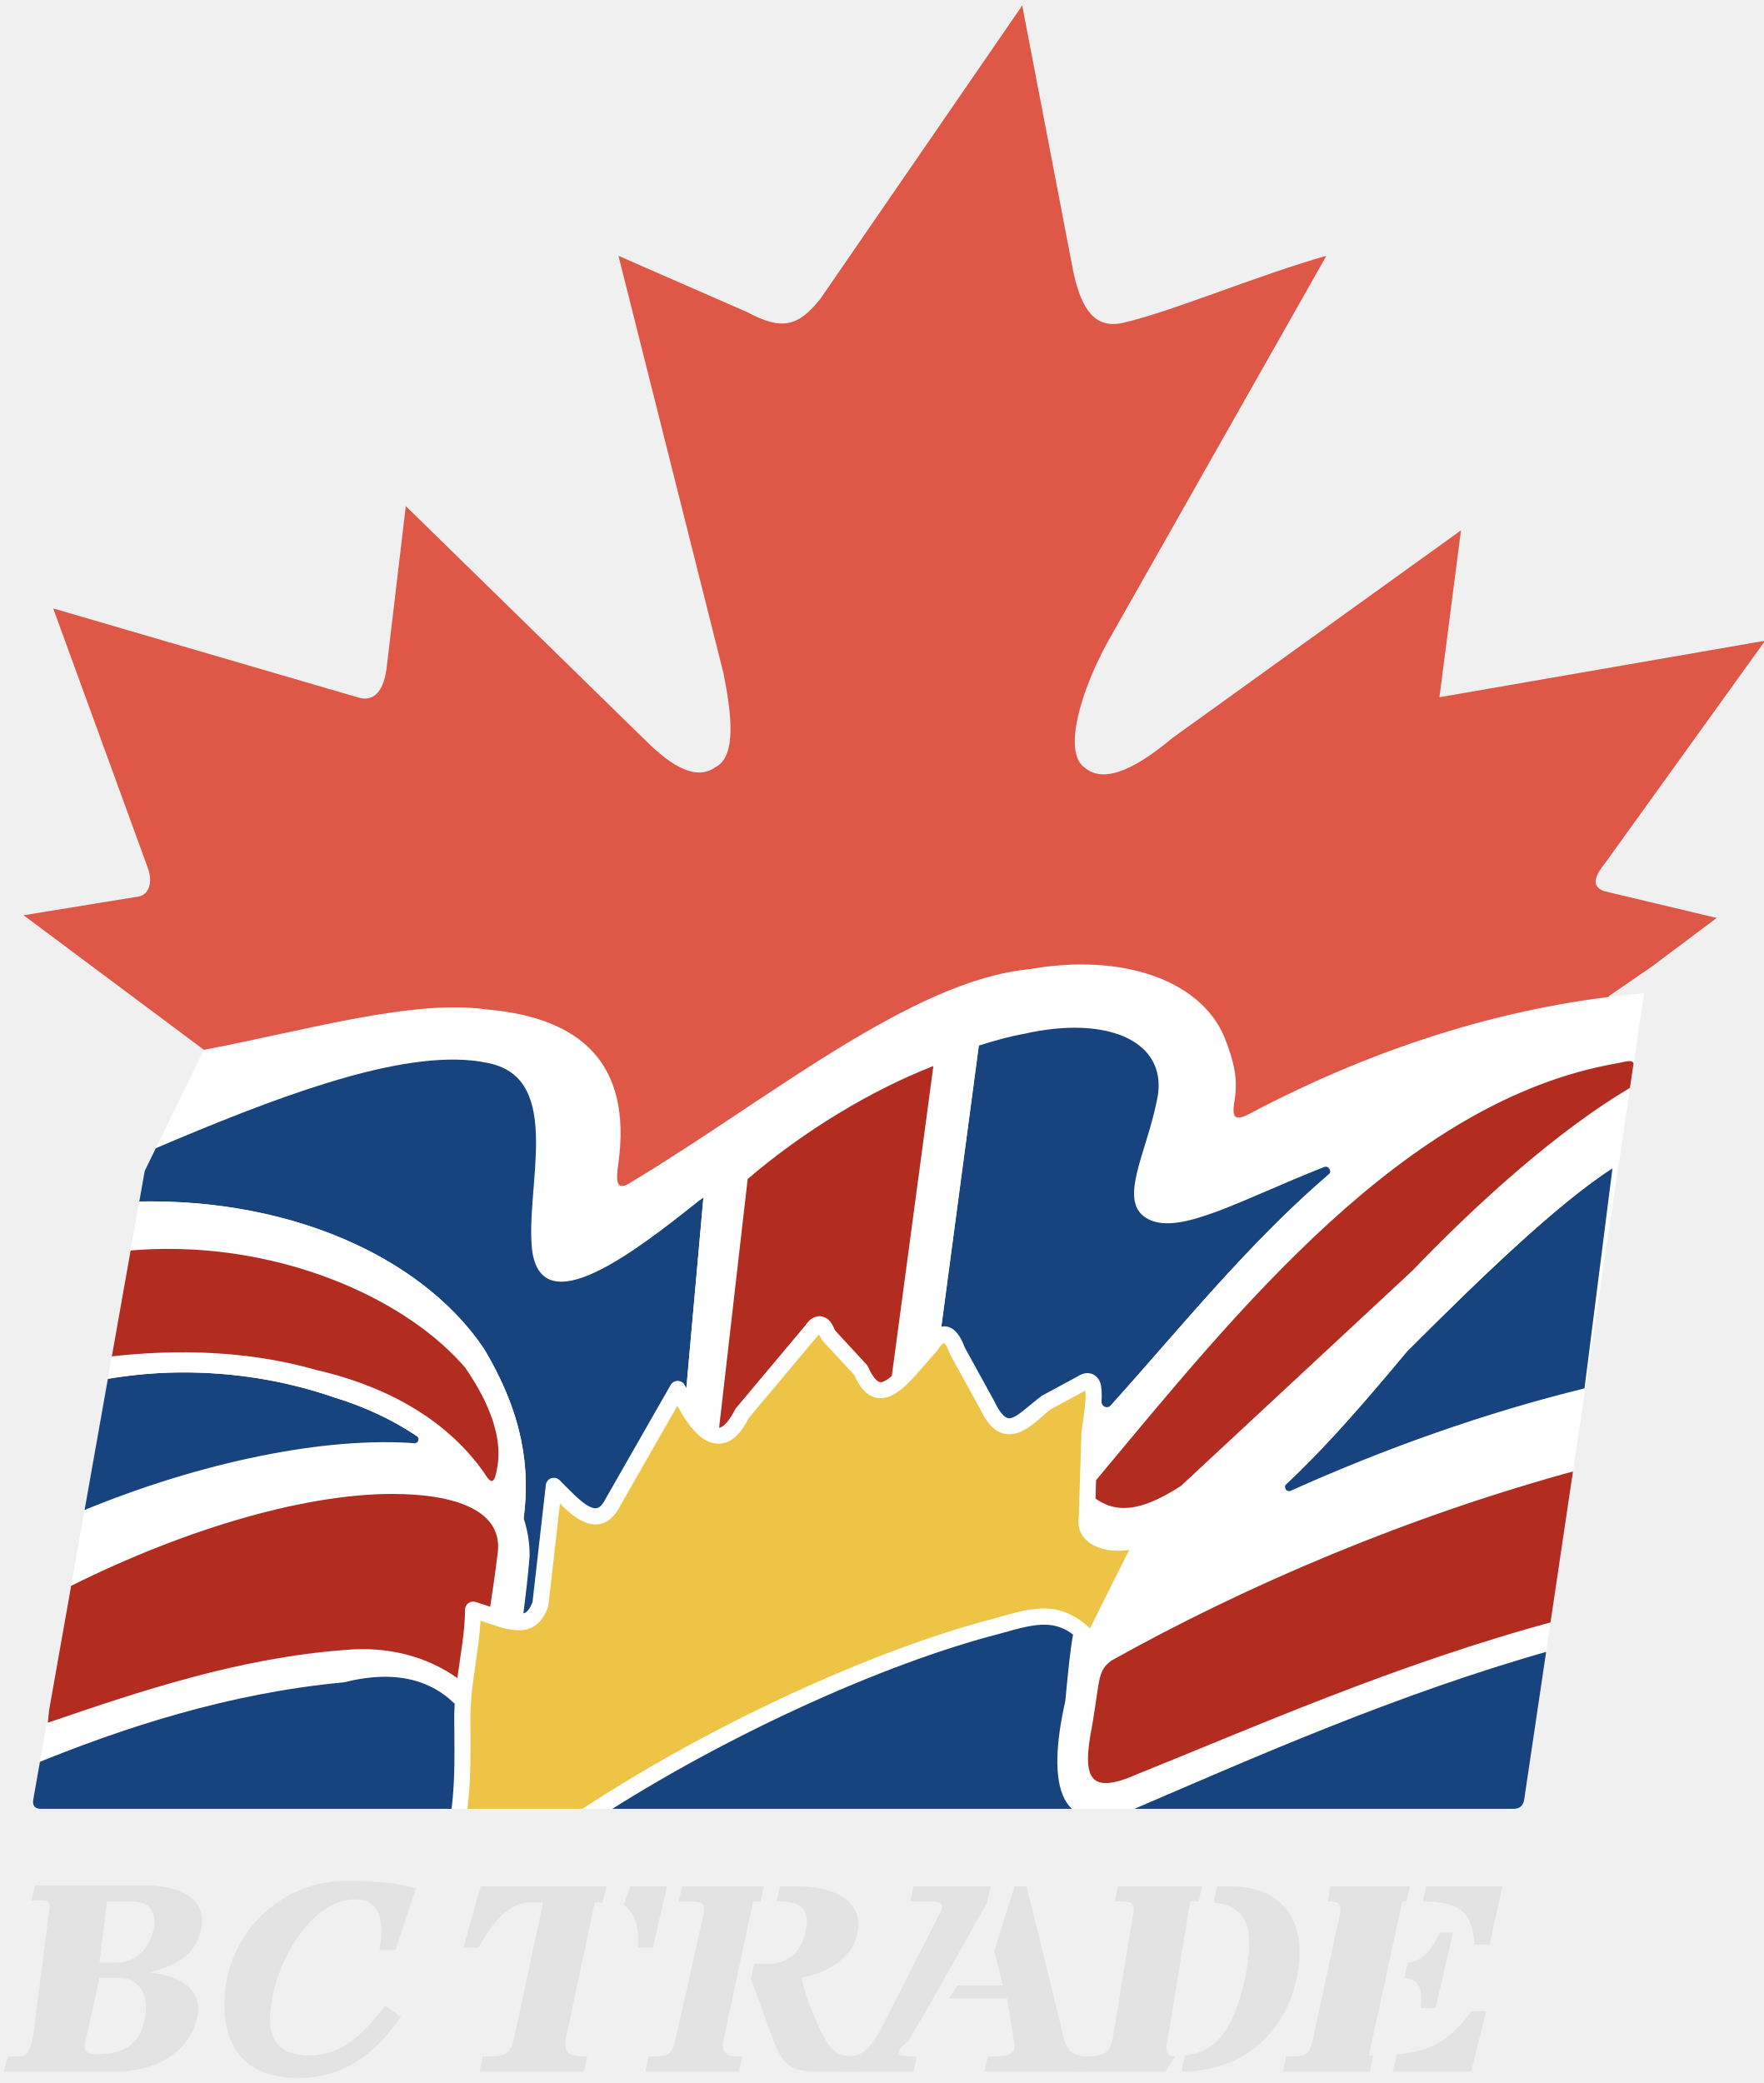
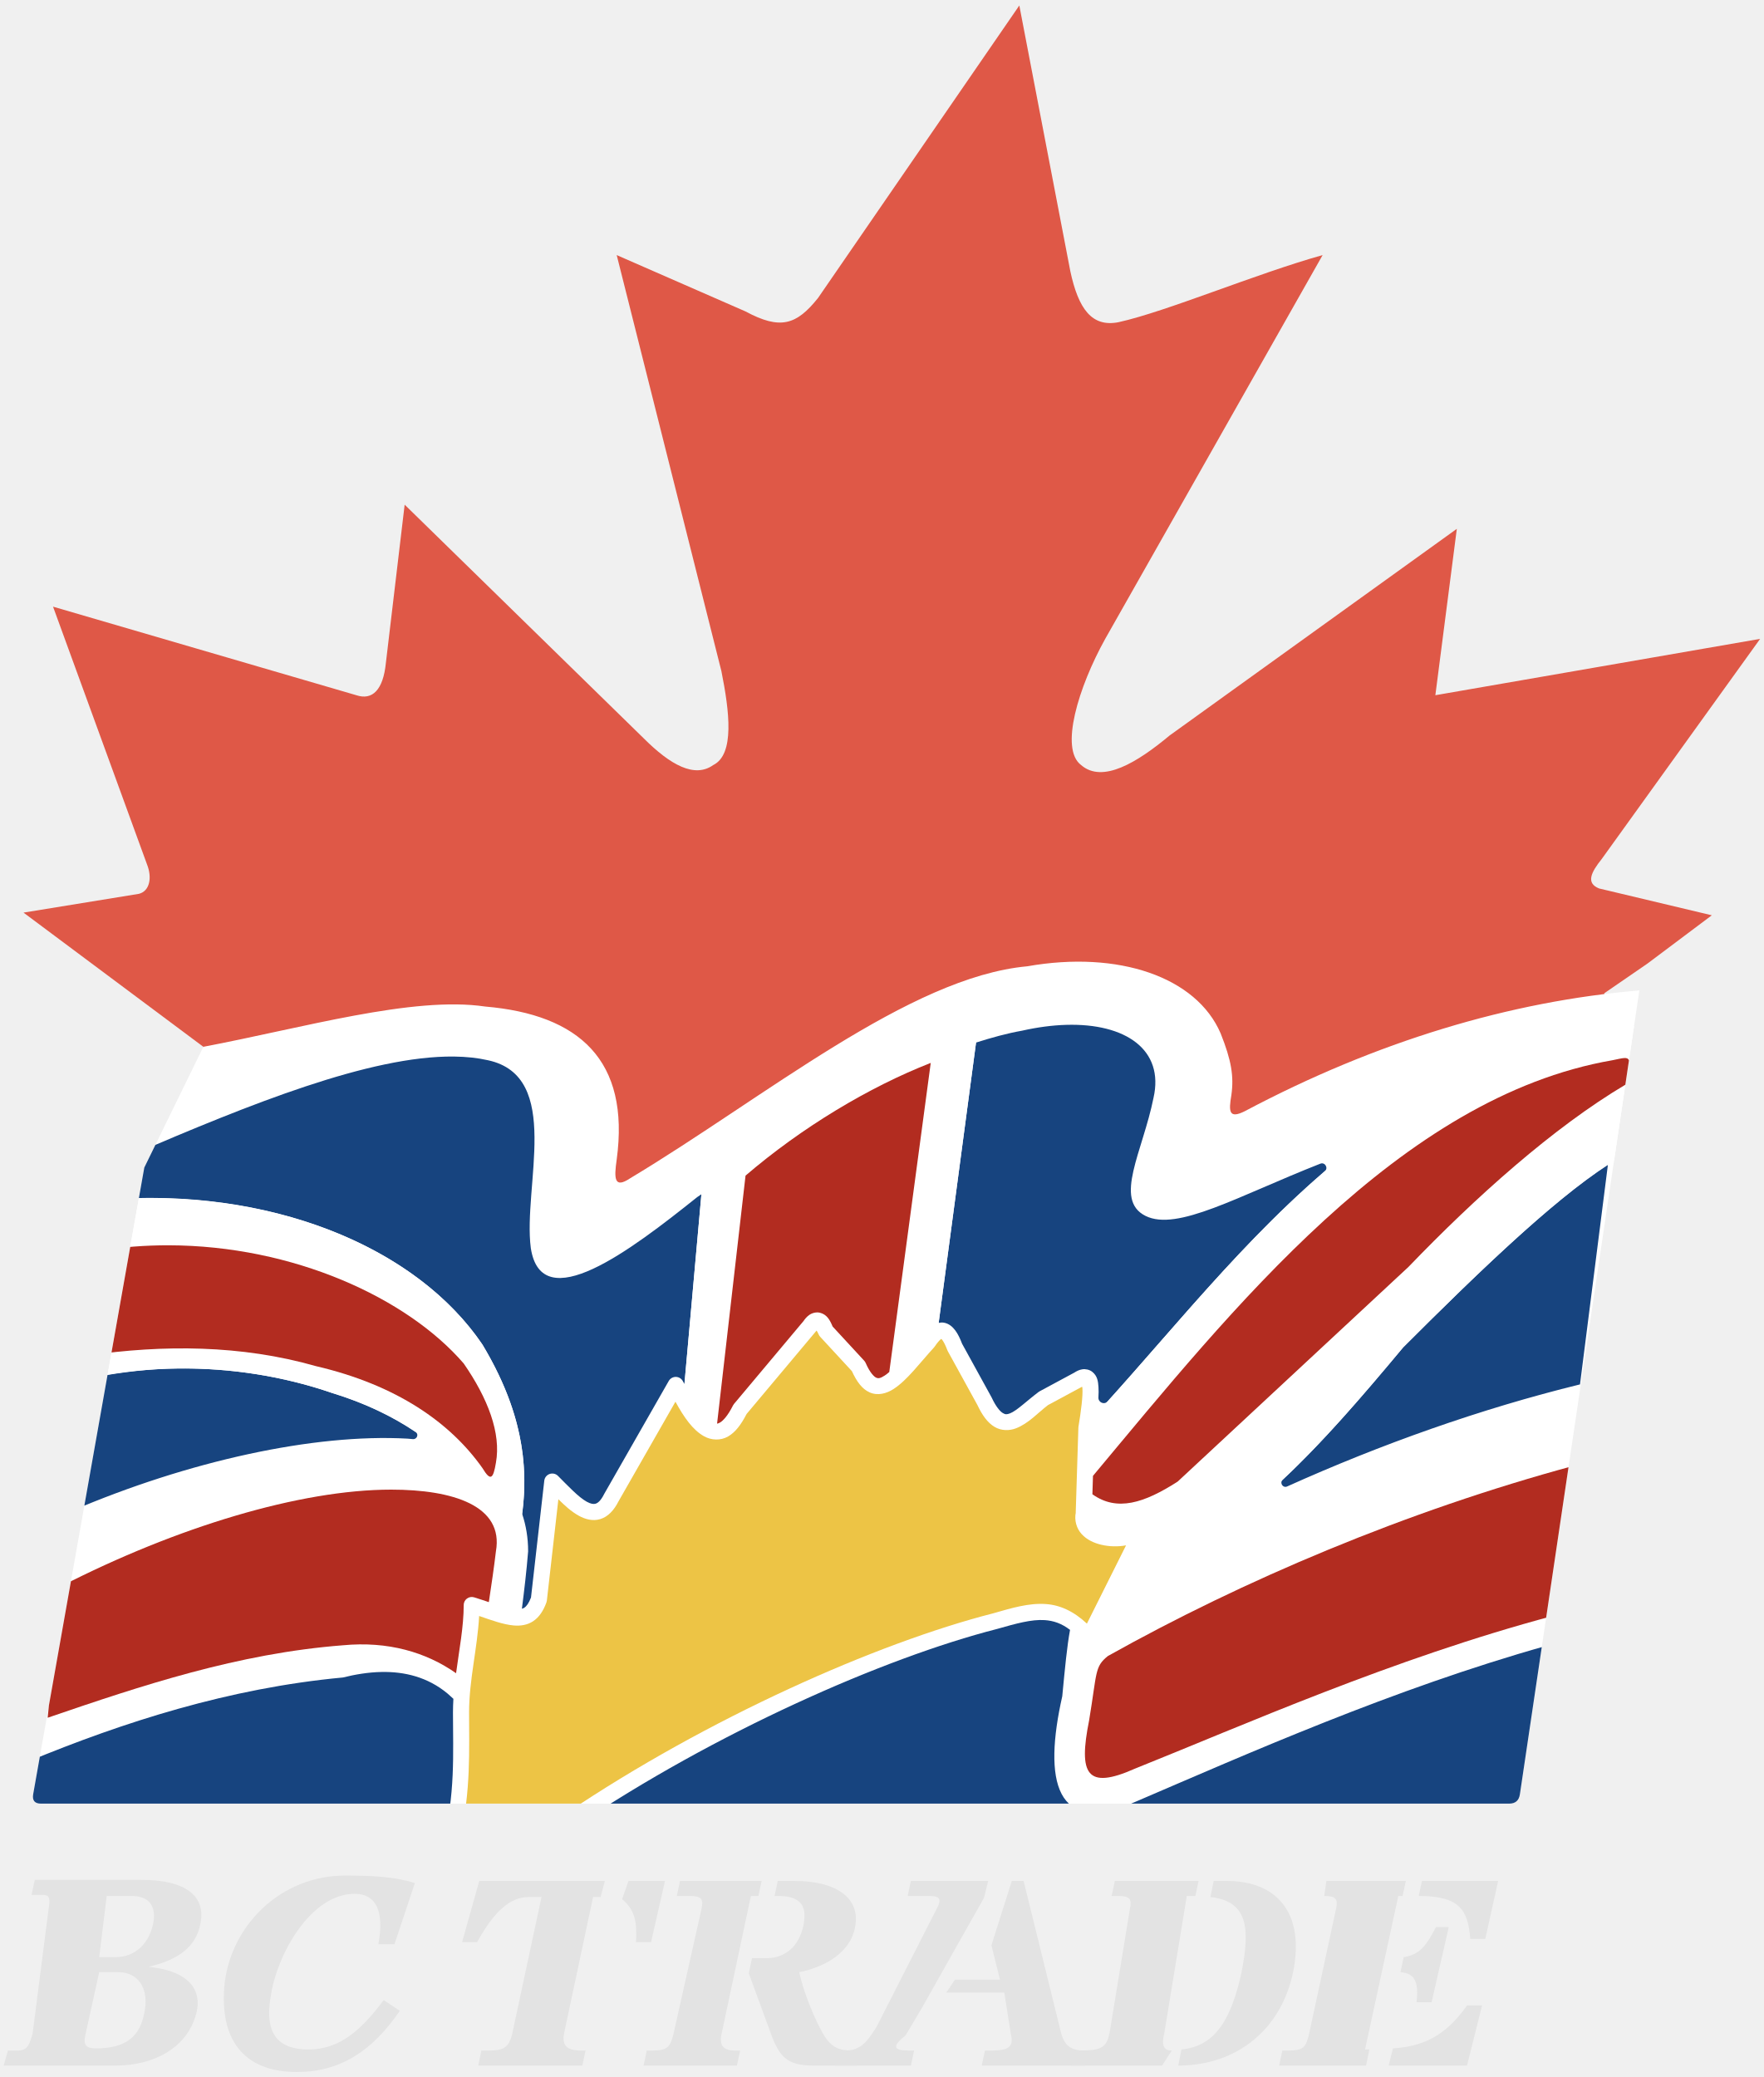
- <svg xmlns="http://www.w3.org/2000/svg" version="1.1" width="655.15" height="773.90" viewBox="66.24 49.958 655.15 773.9" role="img" aria-labelledby="title description" fill="#000000">
+ <svg xmlns="http://www.w3.org/2000/svg" version="1.1" width="656.96" height="773.90" viewBox="66.24 49.958 656.965 773.9" role="img" aria-labelledby="title description" fill="#000000">
  <defs>
    <clipPath id="flag-boundary" clipPathUnits="userSpaceOnUse">
      <path id="flag-boundary-path" d="M 142,440 C 179,433 220,421 247,425 C 282,428 301,445 296,482 C 295,489 295,493 301,489 C 351,459 405,414 449,410 C 483,404 512,414 521,435 C 525,445 526,451 525,458 C 524,464 524,467 530,464 C 579,438 629,423 677,419 L 632.5,718.5 Q 632,722 628.5,722 L 81.5,722 Q 78,722 78.6,718.5 L 120,485 Z" fill="#FFFFFF" />
    </clipPath>
  </defs>
  <g id="maple-leaf">
    <path id="maple-canopy" d="M 446,52 L 465,151 C 468,165 473,172 483,170 C 501,166 534,152 559,145 L 478,288 C 468,306 461,329 469,335 C 477,342 490,334 502,324 L 609,247 L 601,309 L 722,288 L 663,370 C 659,375 657,379 662,381 L 704,391 L 680,409 L 664,420 L 644,523 L 161,546 L 142,440 L 75,390 L 118,383 C 122,382 123,377 121,372 L 86,276 L 199,309 C 205,311 209,307 210,297 L 217,238 L 306,325 C 316,335 325,340 332,335 C 340,331 338,315 335,300 L 296,145 L 344,166 C 357,173 363,171 371,161 Z" fill="#df5847" />
  </g>
  <g id="flag">
    <path id="white-flag-field" d="M 142,440 C 179,433 220,421 247,425 C 282,428 301,445 296,482 C 295,489 295,493 301,489 C 351,459 405,414 449,410 C 483,404 512,414 521,435 C 525,445 526,451 525,458 C 524,464 524,467 530,464 C 579,438 629,423 677,419 L 632.5,718.5 Q 632,722 628.5,722 L 81.5,722 Q 78,722 78.6,718.5 L 120,485 Z" fill="#FFFFFF" />
    <g id="flag-colour-shapes" clip-path="url(#flag-boundary)">
      <path id="blue-flag-field" d="M 463.461,431.822 C 458.343,431.972 452.812,432.688 447.0,434.0 C 441.45,434.979 435.711,436.569 429.877,438.424 L 415.949,542.879 C 416.556,542.752 417.181,542.685 417.832,542.785 C 419.696,543.072 421.106,544.283 422.143,545.68 C 423.126,547.005 423.913,548.648 424.682,550.65 L 435.629,570.555 A 3,3 0.0 0,1 435.719,570.73 C 437.334,574.191 438.85,575.858 439.828,576.455 C 440.806,577.052 441.329,577.037 442.561,576.57 C 445.023,575.636 448.895,571.828 453.199,568.6 A 3,3 0.0 0,1 453.578,568.359 L 466.578,561.359 L 466.336,561.504 C 467.31,560.855 468.284,560.357 469.465,560.17 C 470.646,559.983 472.122,560.284 473.131,561.074 C 475.149,562.654 475.344,564.713 475.492,566.787 C 475.575,567.948 475.557,569.239 475.469,570.622 C 475.351,572.483 477.609,573.532 478.859,572.149 C 504.115,544.186 529.247,512.659 559.8,486.413 C 561.234,485.181 559.894,482.861 558.134,483.553 C 527.379,495.653 504.805,508.902 493.0,503.0 C 481.0,497.0 492.0,479.0 496.0,459.0 C 500.062,441.125 485.64,431.172 463.461,431.822 Z M 235.438,443.633 C 204.047,443.25 158.875,461.625 116.0,480.0 L 113.113,496.553 C 170.833,494.056 222.116,515.651 246.0,551.0 C 260.399,574.999 263.265,595.154 260.77,614.033 C 262.21,618.308 263.0,622.966 263.0,628.0 C 262.409,635.381 261.562,642.447 260.68,649.383 C 260.983,649.277 261.304,649.198 261.564,649.023 C 262.356,648.493 263.238,647.38 264.072,645.193 L 269.02,601.662 A 3,3 0.0 0,1 274.121,599.879 C 277.722,603.48 281.746,607.809 284.818,609.494 C 286.355,610.337 287.368,610.476 288.143,610.24 C 288.917,610.004 290.033,609.226 291.316,606.658 A 3,3 0.0 0,1 291.395,606.512 L 315.395,564.512 A 3,3 0.0 0,1 320.684,564.658 C 320.865,565.021 321.05,565.318 321.232,565.672 L 327.557,494.947 C 327.028,495.31 326.531,495.635 326.0,496.0 C 301.0,516.0 268.0,541.0 264.0,515.0 C 261.0,492.0 276.0,451.0 248.0,445.0 C 244.125,444.125 239.922,443.688 235.438,443.633 Z M 665.279,484.01 C 644.507,497.442 615.943,525.057 589.0,552.0 C 572.576,571.709 558.545,587.807 544.126,601.303 C 542.866,602.482 544.208,604.529 545.782,603.82 C 580.582,588.153 617.844,574.874 654.887,565.793 L 665.279,484.01 Z M 132.402,559.869 C 122.051,559.997 111.691,561.145 101.496,563.152 L 92.801,613.006 C 136.467,594.327 183.269,584.07 218.0,586.0 C 218.69,586.049 219.371,586.109 220.045,586.179 C 221.559,586.336 222.368,584.398 221.105,583.547 C 212.334,577.637 202.081,572.691 190.0,569.0 C 171.875,562.75 152.188,559.625 132.402,559.869 Z M 455.426,653.619 C 450.56,653.295 444.833,654.882 437.824,656.885 A 3,3 0.0 0,1 437.744,656.906 C 395.247,667.778 332.359,695.701 280.676,730.488 A 3,3 0.0 0,1 280.664,730.496 L 269.408,738.0 L 633.0,738.0 L 642.512,663.152 C 585.205,679.254 530.243,703.753 490.0,721.0 C 459.0,735.0 455.0,713.0 462.0,682.0 C 463.007,671.43 463.763,663.402 464.9,657.262 C 461.716,654.817 458.701,653.837 455.426,653.619 Z M 208.449,672.943 C 203.422,673.031 198.5,673.875 194.0,675.0 C 151.594,678.945 112.125,691.654 76.514,706.391 L 71.0,738.0 L 231.254,738.0 A 3,3 0.0 0,1 231.1,737.236 C 235.969,718.732 235.0,703.133 235.0,688.0 C 235.0,686.293 235.063,684.61 235.16,682.943 C 234.445,682.283 233.73,681.626 233.0,681.0 C 225.5,674.75 216.828,672.797 208.449,672.943 Z" fill="#17447F" />
      <g id="flag-red-bands">
        <path id="upper-left-white-channel" d="M 105,497 C 166,492 221,514 246,551 C 264,581 264,605 258,628 C 246,602 226,580 190,569 C 161,559 128,557 97,564 Z" fill="#FFFFFF" />
        <path id="upper-left-red-wave" d="M 129.066 513.961 C 120.476 513.945 111.75 514.594 103 516 L 99 555 C 127 551 156 551 184 559 C 214 566 234 580 246 597 C 249 602 250 601 251 595 C 253 584 248 571 239 558 C 217.906 533.531 175.455 514.047 129.066 513.961 z" fill="#B22C20" />
        <path id="lower-left-red-wave" d="M 212 605 C 178 605 132 619 89 641 L 84 690 C 119 678 155 666 194 663 C 210.779 661.402 224.994 665.563 236.156 673.416 C 237.34 664.519 239 656.092 239 648 A 3 3 0 0 1 242.883 645.133 C 244.935 645.764 246.585 646.33 248.361 646.924 C 249.341 640.44 250.297 633.974 251 628 C 254 611 235 605 212 605 z" fill="#B22C20" />
        <path id="central-white-channel" d="M 328,490 C 356,466 400,442 431,430 L 407,610 L 317,613 Z" fill="#FFFFFF" />
        <path id="central-red-stripe" d="M 413 446 C 390 455 365 470 344 488 L 333.395 580.422 C 333.725 580.367 334.064 580.247 334.498 579.996 C 335.667 579.32 337.456 577.379 339.316 573.658 A 3 3 0 0 1 339.701 573.072 L 365.701 542.072 L 365.504 542.336 C 366.132 541.394 366.811 540.551 367.801 539.871 C 368.543 539.361 369.587 538.977 370.658 538.967 C 371.015 538.963 371.375 539.002 371.729 539.09 C 374.302 539.733 375.411 541.755 376.447 544.227 L 388.205 556.965 A 3 3 0 0 1 388.748 557.797 C 390.354 561.468 391.889 562.935 392.684 563.287 C 393.479 563.639 394.188 563.569 395.871 562.48 C 396.39 562.145 396.96 561.684 397.551 561.172 L 413 446 z" fill="#B22C20" />
        <path id="diagonal-white-channel" d="M 454,598 C 515,540 565,446 677,432 L 670,481 C 649,493 618,523 589,552 C 559,588 537,612 506,630 C 492,639 475,635 470,628 C 462,621 450,605 454,598 Z" fill="#FFFFFF" />
        <path id="diagonal-red-stripe" d="M 671.359 444.191 C 670.328 444.25 668.875 444.625 667 445 C 587.736 458.7 524.833 538.363 473.441 599.875 L 473.229 606.727 C 482.376 613.264 492.488 610.043 505 602 L 591 522 C 616 496 645 470 672 454 L 673 448 C 673.625 444.875 673.078 444.094 671.359 444.191 z" fill="#B22C20" />
        <path id="lower-right-red-wave" d="M 653 596 C 590 613 529 639 479 667 C 474 671 475 673 472 691 C 468 711 471 717 489 709 C 529 693 585 668 645 652 L 653 596 z" fill="#B22C20" />
      </g>
      <g id="sun-and-rays">
        <path id="gold-rising-sun" d="M 370.447 545.73 A 3 3 0 0 1 370.299 545.928 L 344.391 576.818 C 342.338 580.796 340.209 583.627 337.502 585.191 C 334.671 586.828 331.191 586.613 328.529 585.115 C 324.331 582.754 321.076 578.092 317.887 572.246 L 296.605 609.488 L 296.684 609.342 C 294.967 612.774 292.708 615.121 289.889 615.979 C 287.07 616.837 284.27 616.038 281.932 614.756 C 279.106 613.206 276.613 610.922 274.271 608.58 L 269.98 646.338 A 3 3 0 0 1 269.82 647.025 C 268.686 650.146 267.11 652.53 264.904 654.008 C 262.698 655.486 260.09 655.839 257.604 655.613 C 253.661 655.255 249.419 653.68 244.748 652.084 C 244.095 664.214 241 675.928 241 688 C 241 701.872 241.699 717.188 237.65 735 L 263.092 735 L 277.324 725.512 C 329.635 690.303 392.738 662.229 436.24 651.098 C 436.245 651.097 436.251 651.095 436.256 651.094 C 443.213 649.105 449.465 647.207 455.824 647.631 C 461.096 647.982 466.243 650.287 471.182 654.93 L 485.762 625.768 C 482.66 626.325 479.465 626.233 476.559 625.545 C 473.762 624.883 471.168 623.672 469.266 621.615 C 467.363 619.558 466.381 616.461 467.072 613.35 L 467.002 613.906 L 468.002 581.906 A 3 3 0 0 1 468.041 581.506 C 469.032 575.559 469.712 570.065 469.508 567.213 C 469.488 566.932 469.436 566.862 469.393 566.656 L 456.682 573.502 C 453.026 576.274 449.426 580.383 444.689 582.18 C 442.296 583.088 439.257 583.135 436.703 581.576 C 434.19 580.041 432.23 577.38 430.371 573.445 L 419.371 553.445 A 3 3 0 0 1 419.191 553.053 C 418.499 551.207 417.821 549.924 417.326 549.258 C 417.127 548.989 417.024 548.903 416.939 548.826 C 416.879 548.866 416.862 548.87 416.713 548.99 C 416.212 549.394 415.4 550.308 414.496 551.664 A 3 3 0 0 1 414.211 552.027 C 408.831 557.897 404.264 564.197 399.129 567.52 C 396.562 569.181 393.271 570.111 390.254 568.775 C 387.414 567.518 385.422 564.756 383.615 560.84 L 371.795 548.035 A 3 3 0 0 1 371.215 547.113 C 370.913 546.358 370.683 546.081 370.447 545.73 z" fill="#EDC445" />
      </g>
    </g>
  </g>
  <g id="wordmark" transform="scale(4)" fill-rule="evenodd">
    <g id="letter-B">
      <path d="M19.8 187.6 H29.7 C34 187.6 35.8 189.2 35.2 191.8 C34.8 193.7 33.4 195 30.4 195.7 C34.3 196.1 35.6 198 34.7 200.5 C33.8 203.2 31 204.9 27.3 204.9 H16.9 L17.3 203.5 H18.2 C19.1 203.5 19.3 203 19.6 201.9 L21.1 190.2 C21.3 189.1 21 189 20.5 189 H19.5 Z M26.5 189.1 L25.8 194.8 H27.3 C29.2 194.8 30.4 193.5 30.8 191.8 C31.2 190 30.4 189.1 28.8 189.1 Z M25.8 196.2 L24.5 202.1 C24.3 203 24.6 203.3 25.5 203.3 C28.4 203.3 29.6 202.1 30 200 C30.5 197.7 29.4 196.2 27.6 196.2 Z" fill="#e3e3e3" />
    </g>
    <g id="letter-C">
      <path d="M55.2 187.9 L53.3 193.6 H51.8 C52.4 190.4 51.5 188.9 49.6 188.9 C45.5 188.9 42.4 194.5 41.8 198.3 C41.1 202.1 42.6 203.4 45.3 203.4 C48.2 203.4 50.2 201.6 52.3 198.8 L53.8 199.8 C51.2 203.6 48.2 205.5 44.2 205.5 C39.2 205.5 36.9 202.4 37.5 197.1 C38.2 191.7 42.8 187.2 48.7 187.2 C51.2 187.2 53.3 187.3 55.2 187.9 Z" fill="#e3e3e3" />
    </g>
    <g id="letter-T">
      <path d="M61.2 187.7 H72.9 L72.5 189.2 H71.8 L69.1 201.9 C68.9 203 69.3 203.5 70.7 203.5 H71.1 L70.8 204.9 H61.1 L61.4 203.5 H62.1 C63.5 203.5 64 203.2 64.3 201.8 L67 189.2 H65.8 C64.1 189.2 62.6 190.5 61 193.4 H59.6 Z M75.1 187.7 H78.5 L77.2 193.4 H75.8 C75.9 191.5 75.7 190.4 74.5 189.4 Z" fill="#e3e3e3" />
    </g>
    <g id="letter-R">
      <path d="M79.9 187.7 H87.5 L87.2 189.1 H86.5 L83.8 201.8 C83.5 203 83.9 203.5 85 203.5 H85.5 L85.2 204.9 H76.5 L76.8 203.5 H77.3 C78.7 203.5 79 203.2 79.3 201.9 L81.9 190.3 C82.1 189.4 81.9 189.1 80.8 189.1 H79.6 Z M89 187.7 H90.5 C94.9 187.7 96.7 189.6 96.2 192 C95.8 194.3 93.5 195.7 91 196.2 C91.4 198.1 92.5 200.7 93.2 201.9 C94 203.3 94.8 203.5 96 203.5 H96.7 L96.4 204.9 H92.4 C90.1 204.9 89.3 204.3 88.5 202.3 L86.3 196.3 L86.6 194.9 H87.9 C89.7 194.9 91 193.8 91.4 191.8 C91.8 189.8 90.9 189.1 89 189.1 H88.7 Z" fill="#e3e3e3" />
    </g>
    <g id="letter-A">
      <path d="M101.4 187.7 H108.6 L108.2 189.3 C106.9 191.6 104.8 195.3 102.5 199.4 L100.9 202.1 C99.5 203.2 99.9 203.5 101.2 203.5 H101.7 L101.4 204.9 H94.3 L94.6 203.5 H95.2 C96.6 203.5 97.2 202.9 98.2 201.3 L103.8 190.3 C104.3 189.4 104.1 189.1 103.1 189.1 H101.1 Z M110.8 187.7 H111.9 L115.4 201.9 C115.7 203 116.3 203.5 117.5 203.5 H117.9 L117.6 204.9 H108 L108.3 203.5 H108.9 C110.6 203.5 111 203.1 110.7 201.9 L110.1 198.1 H104.7 L105.5 196.9 H109.7 L108.9 193.7 Z" fill="#e3e3e3" />
    </g>
    <g id="letter-D">
      <path d="M120.4 187.7 H128.2 L127.9 189.1 H127.1 L125 201.9 C124.7 203.1 125 203.5 125.7 203.5 L124.8 204.9 H116.3 L116.6 203.5 H117.1 C119.2 203.5 119.6 203.2 119.9 201.9 L121.8 190.3 C122 189.4 121.8 189.1 120.7 189.1 H120.1 Z M129.6 187.7 H130.8 C135.6 187.7 138.1 190.8 137 196.2 C135.9 201.5 131.8 204.9 126.3 204.9 L126.6 203.4 C129.9 203.1 131.3 200.3 132.2 196.2 C133 192.1 132.8 189.6 129.3 189.2 Z" fill="#e3e3e3" />
    </g>
    <g id="letter-E">
      <path d="M140.1 187.7 H147.5 L147.2 189.1 H146.8 L143.7 203.4 H144.1 L143.8 204.9 H135.7 L136 203.5 H136.5 C138 203.5 138.2 203.2 138.5 201.9 L141 190.3 C141.2 189.4 141 189.1 139.9 189.1 Z M149 187.7 H156.1 L154.9 193.1 H153.5 C153.3 190.4 152.5 189.1 148.7 189.1 Z M147.3 194.8 C148.7 194.6 149.4 193.8 150.3 192 H151.5 L149.9 199 H148.5 C148.7 197.2 148.4 196.3 147 196.2 Z M146.3 203.3 C149.6 203.1 151.5 201.7 153.2 199.3 H154.6 L153.2 204.9 H145.9 Z" fill="#e3e3e3" />
    </g>
  </g>
</svg>
